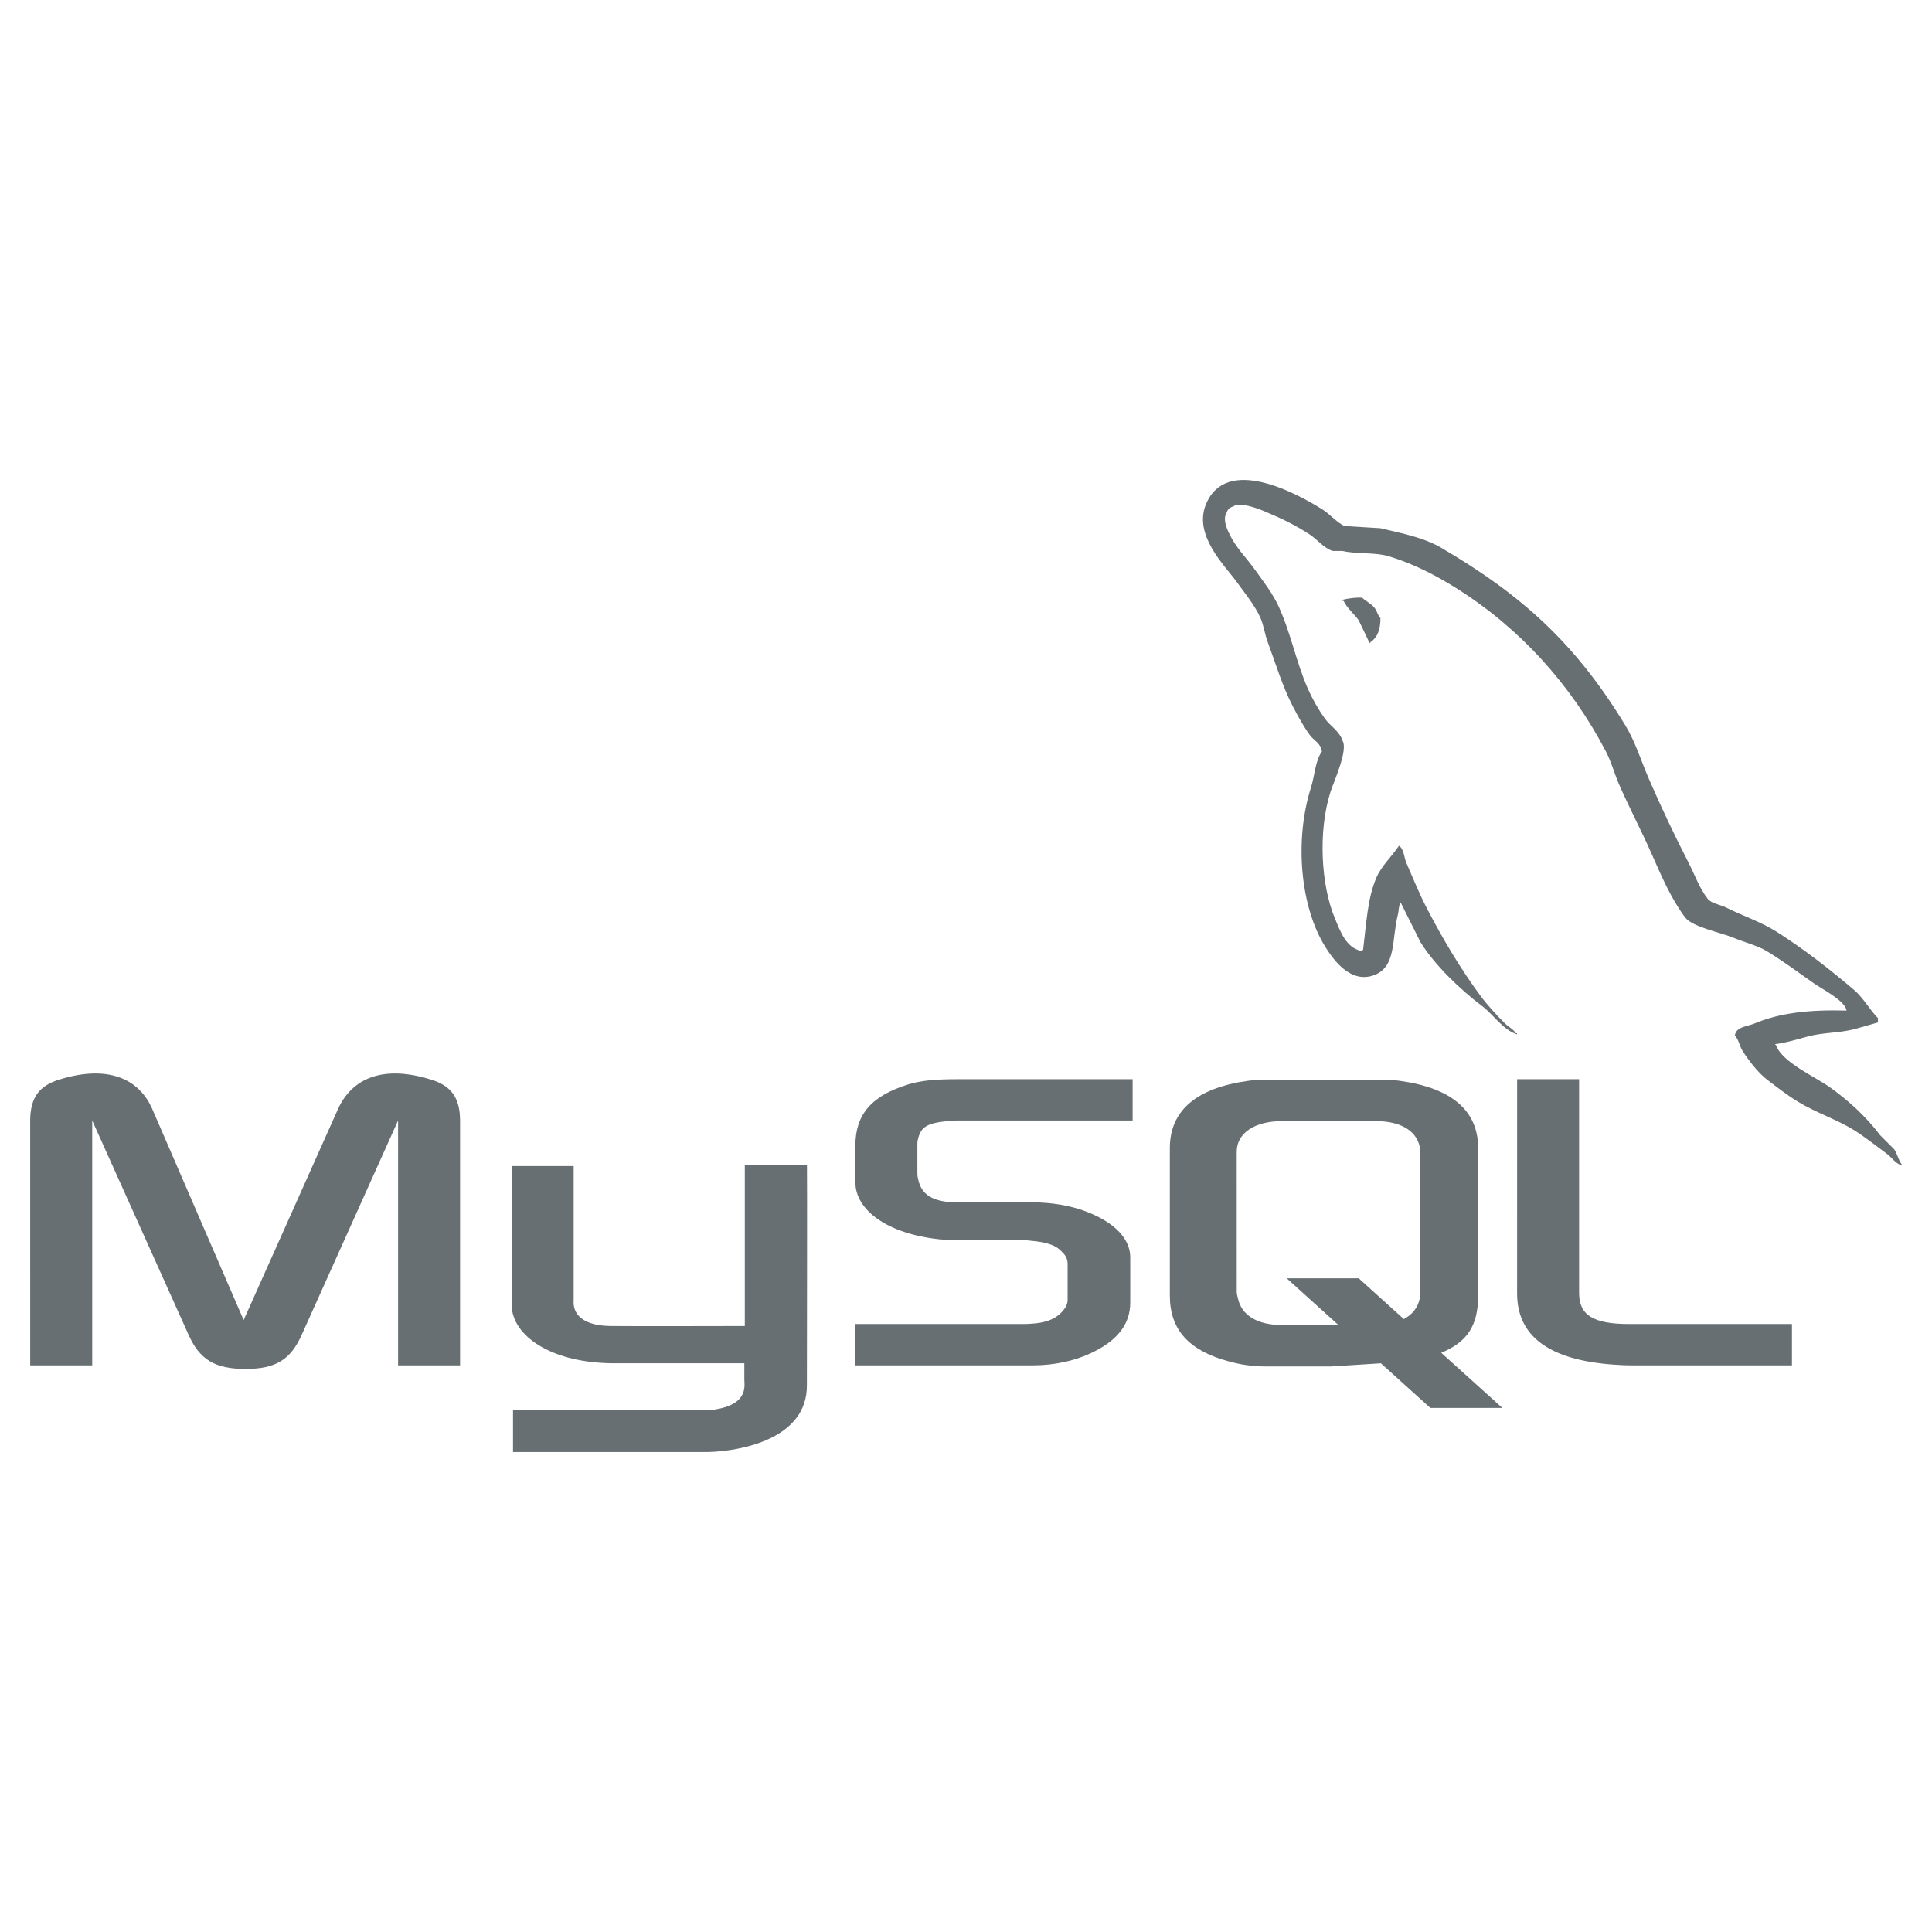
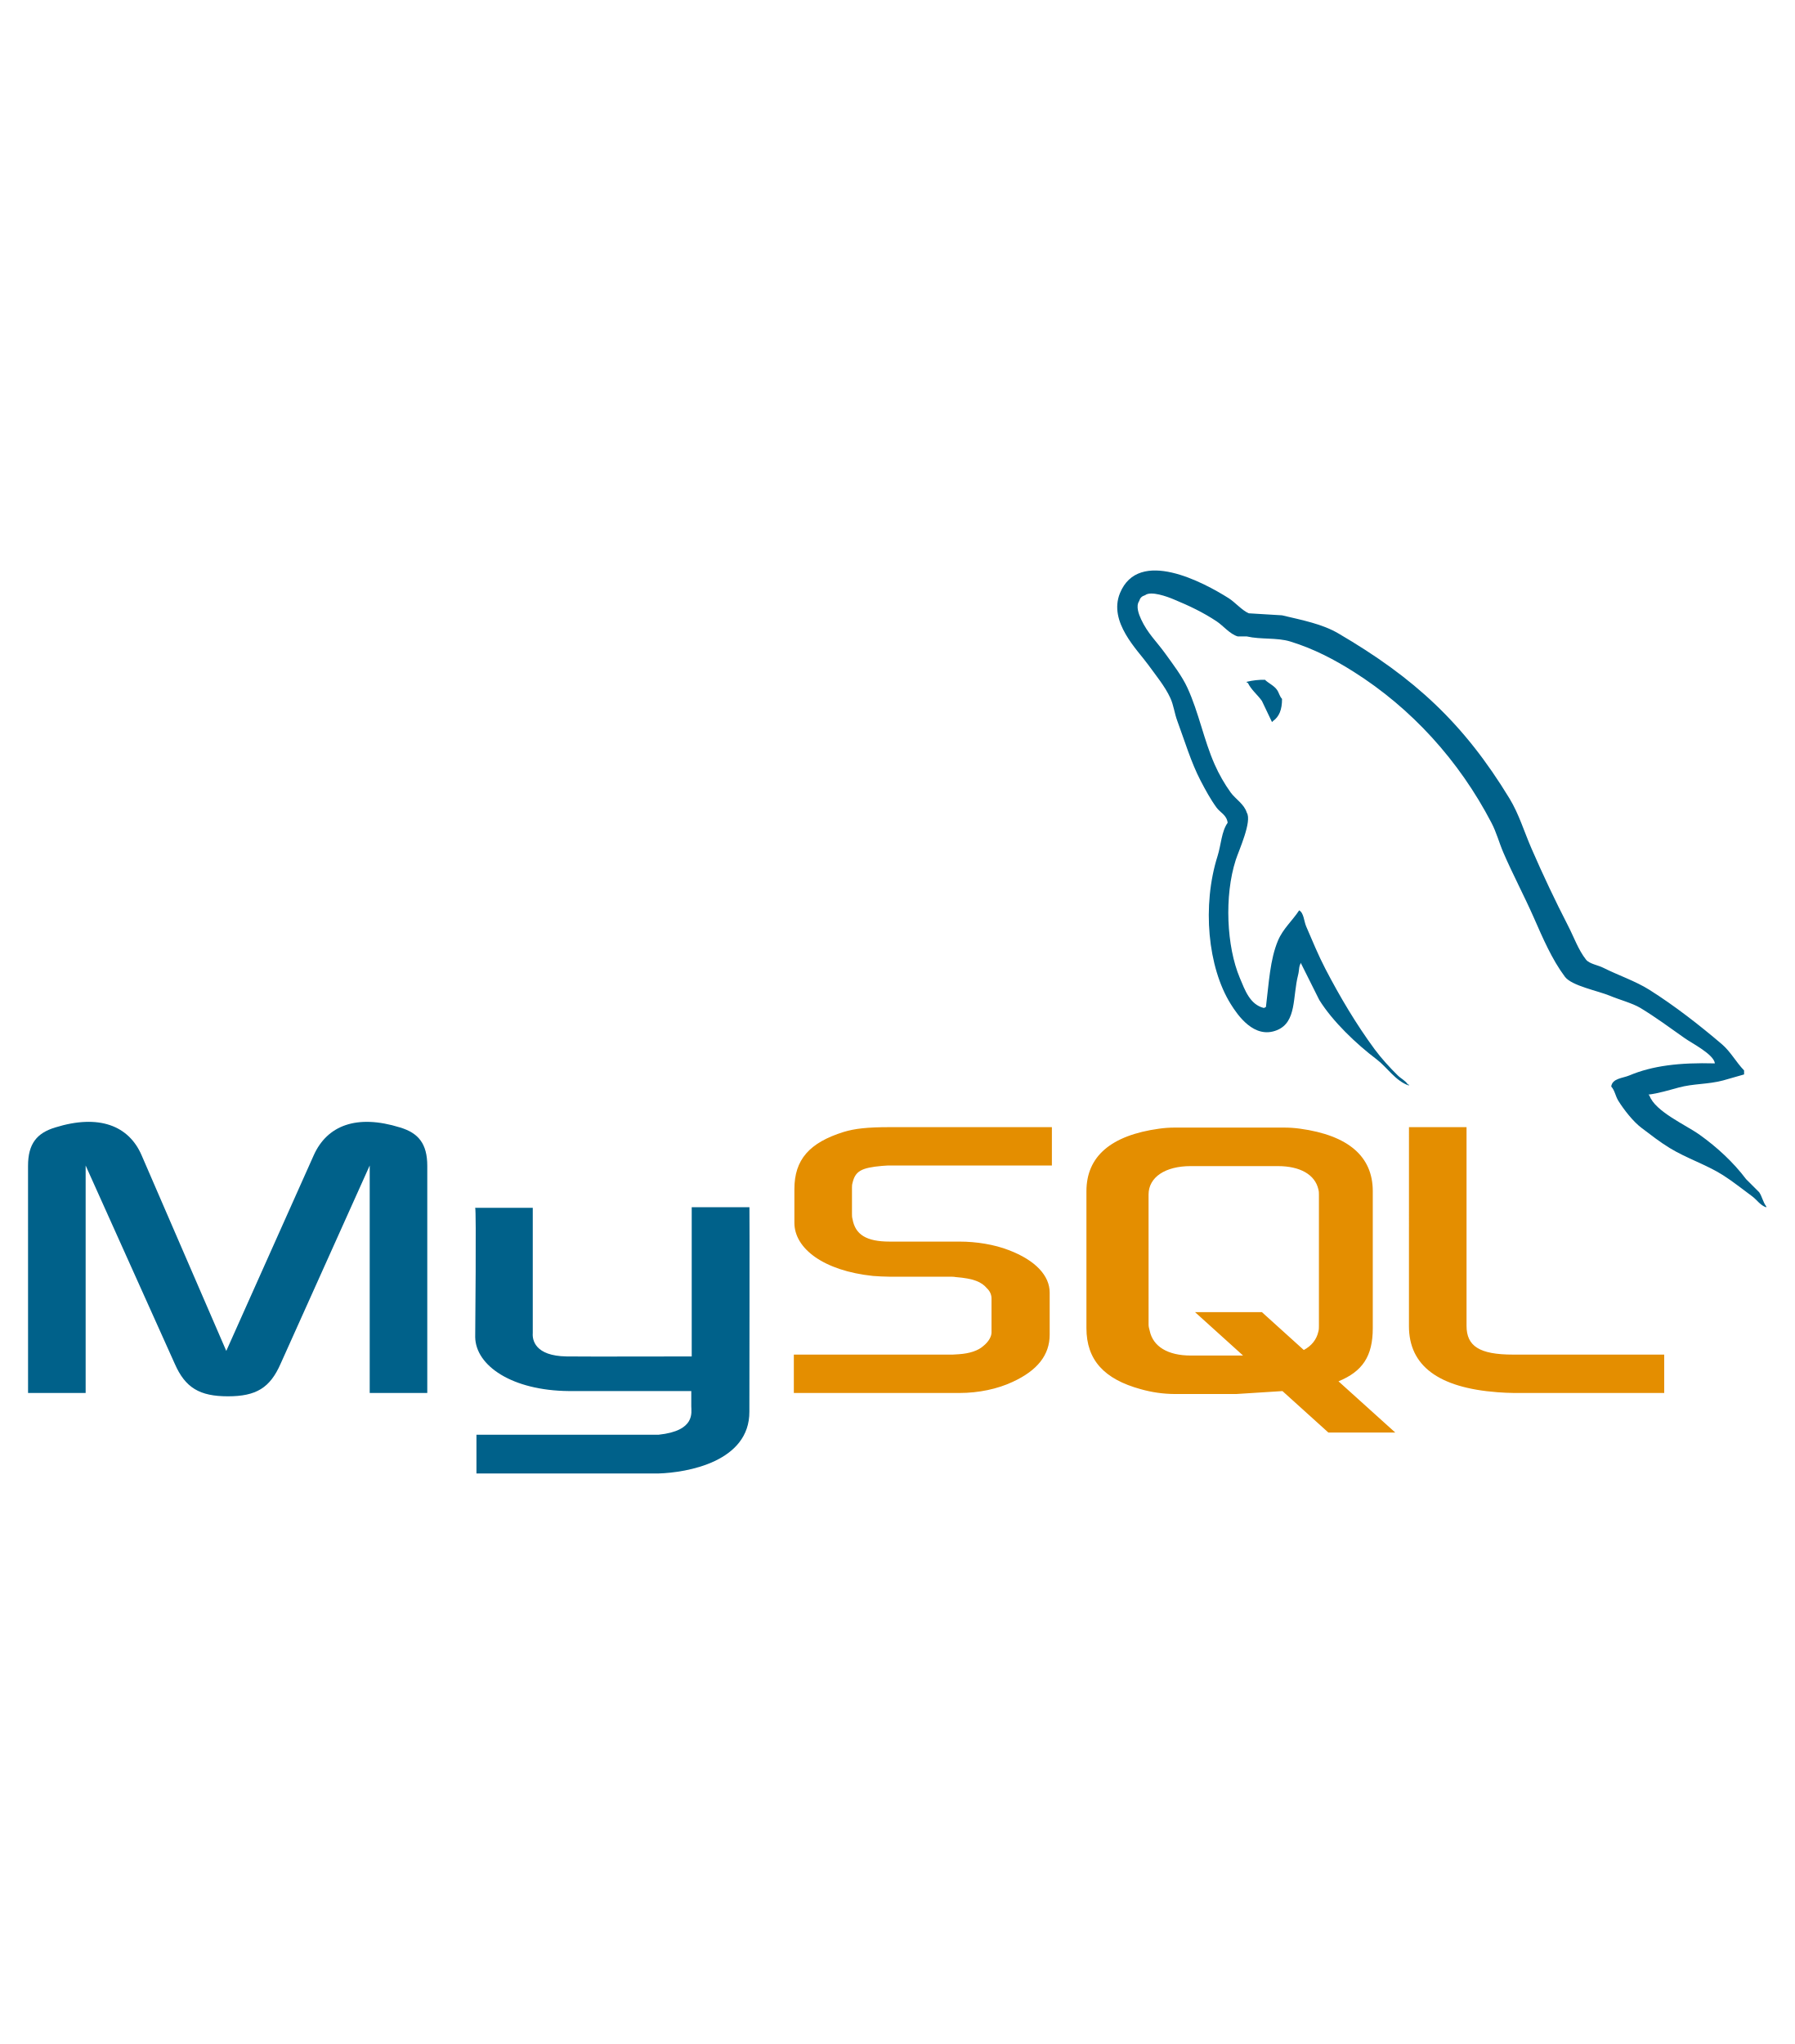
- <svg xmlns="http://www.w3.org/2000/svg" width="72" height="72" viewBox="0 0 82 82" fill="none">
-   <path d="M1.282 57.95H3.914V47.557L7.988 56.618C8.468 57.714 9.126 58.102 10.417 58.102C11.708 58.102 12.341 57.714 12.822 56.618L16.896 47.557V57.95H19.527V47.575C19.527 46.562 19.123 46.072 18.287 45.82C16.288 45.196 14.946 45.736 14.339 47.086L10.341 56.028L6.47 47.085C5.887 45.736 4.521 45.196 2.522 45.819C1.686 46.072 1.281 46.562 1.281 47.574L1.282 57.95ZM21.716 49.49H24.348V55.216C24.323 55.527 24.448 56.257 25.889 56.28C26.624 56.292 31.566 56.28 31.612 56.28V49.462H34.25C34.262 49.462 34.247 58.76 34.247 58.798C34.261 61.092 31.402 61.59 30.084 61.628H21.774V59.857C21.788 59.857 30.078 59.859 30.099 59.857C31.793 59.678 31.592 58.836 31.592 58.553V57.862H25.998C23.396 57.839 21.738 56.703 21.717 55.396C21.716 55.276 21.774 49.548 21.716 49.49Z" fill="#676F73" />
-   <path d="M36.279 57.95H43.846C44.732 57.95 45.593 57.764 46.276 57.444C47.414 56.921 47.971 56.213 47.971 55.284V53.361C47.971 52.602 47.339 51.892 46.098 51.421C45.44 51.167 44.63 51.033 43.845 51.033H40.656C39.593 51.033 39.087 50.713 38.961 50.005C38.936 49.92 38.936 49.853 38.936 49.768V48.57C38.936 48.503 38.936 48.435 38.961 48.351C39.087 47.811 39.366 47.659 40.303 47.575L40.556 47.558H48.072V45.804H40.682C39.62 45.804 39.063 45.871 38.557 46.023C36.988 46.513 36.304 47.288 36.304 48.638V50.173C36.304 51.354 37.646 52.367 39.898 52.603C40.151 52.619 40.404 52.637 40.657 52.637H43.39C43.492 52.637 43.593 52.637 43.669 52.653C44.504 52.72 44.858 52.873 45.112 53.176C45.177 53.236 45.228 53.309 45.263 53.39C45.298 53.472 45.315 53.559 45.313 53.648V55.183C45.313 55.368 45.187 55.605 44.934 55.807C44.707 56.01 44.327 56.145 43.821 56.179L43.542 56.196H36.279V57.95ZM64.39 54.896C64.39 56.701 65.731 57.713 68.439 57.916C68.692 57.933 68.945 57.95 69.198 57.95H76.056V56.196H69.148C67.604 56.196 67.022 55.807 67.022 54.879V45.803H64.391L64.39 54.896ZM49.651 54.987V48.732C49.651 47.143 50.767 46.179 52.973 45.874C53.208 45.841 53.445 45.824 53.683 45.824H58.679C58.933 45.824 59.161 45.84 59.414 45.874C61.62 46.179 62.737 47.142 62.737 48.732V54.987C62.737 56.278 62.263 56.967 61.17 57.417L63.764 59.757H60.707L58.61 57.863L56.498 57.997H53.683C53.16 57.994 52.639 57.92 52.136 57.777C50.462 57.321 49.651 56.442 49.651 54.987ZM52.491 54.836C52.491 54.92 52.516 55.005 52.542 55.106C52.694 55.834 53.379 56.239 54.418 56.239H56.809L54.613 54.256H57.669L59.584 55.986C59.938 55.797 60.17 55.51 60.251 55.141C60.276 55.056 60.276 54.971 60.276 54.887V48.885C60.276 48.818 60.276 48.733 60.251 48.648C60.099 47.972 59.414 47.584 58.4 47.584H54.417C53.252 47.584 52.49 48.091 52.49 48.885L52.491 54.836Z" fill="#676F73" />
-   <path d="M78.372 42.891C76.754 42.847 75.518 42.997 74.461 43.442C74.161 43.569 73.682 43.572 73.634 43.949C73.798 44.122 73.824 44.38 73.955 44.593C74.208 45.001 74.634 45.548 75.014 45.834C75.428 46.148 75.856 46.483 76.302 46.755C77.093 47.238 77.977 47.514 78.74 47.997C79.189 48.282 79.635 48.641 80.074 48.963C80.291 49.122 80.436 49.37 80.718 49.469V49.423C80.57 49.235 80.532 48.976 80.396 48.779L79.798 48.181C79.213 47.404 78.471 46.723 77.681 46.157C77.052 45.705 75.644 45.095 75.381 44.362L75.335 44.317C75.781 44.266 76.304 44.105 76.715 43.995C77.407 43.809 78.025 43.857 78.74 43.672L79.706 43.396V43.212C79.345 42.842 79.087 42.351 78.693 42.016C77.664 41.139 76.539 40.263 75.381 39.531C74.739 39.127 73.946 38.863 73.265 38.52C73.037 38.404 72.634 38.344 72.483 38.151C72.124 37.696 71.93 37.119 71.654 36.588C71.064 35.44 70.512 34.274 69.998 33.091C69.65 32.294 69.422 31.507 68.987 30.791C66.897 27.357 64.649 25.284 61.166 23.247C60.425 22.813 59.532 22.643 58.59 22.419L57.072 22.327C56.764 22.198 56.442 21.82 56.152 21.637C54.997 20.908 52.038 19.322 51.183 21.407C50.644 22.723 51.99 24.007 52.471 24.674C52.809 25.142 53.242 25.666 53.483 26.192C53.642 26.538 53.669 26.884 53.806 27.25C54.139 28.151 54.431 29.131 54.863 29.964C55.082 30.385 55.323 30.829 55.599 31.206C55.769 31.436 56.059 31.539 56.105 31.896C55.821 32.293 55.804 32.91 55.645 33.413C54.926 35.681 55.197 38.499 56.243 40.176C56.564 40.692 57.32 41.797 58.359 41.373C59.268 41.002 59.066 39.855 59.326 38.842C59.385 38.613 59.348 38.444 59.464 38.291V38.337L60.292 39.993C60.905 40.98 61.992 42.011 62.914 42.707C63.392 43.068 63.769 43.692 64.386 43.903V43.856H64.341C64.22 43.67 64.034 43.593 63.88 43.442C63.52 43.089 63.12 42.651 62.822 42.246C61.984 41.109 61.243 39.863 60.568 38.566C60.246 37.947 59.966 37.264 59.694 36.634C59.589 36.391 59.59 36.023 59.373 35.898C59.074 36.36 58.637 36.733 58.406 37.278C58.038 38.15 57.991 39.212 57.854 40.314L57.762 40.36C57.121 40.205 56.896 39.545 56.658 38.98C56.056 37.549 55.944 35.245 56.474 33.598C56.611 33.171 57.23 31.829 56.979 31.435C56.86 31.043 56.464 30.816 56.244 30.515C55.955 30.112 55.708 29.68 55.508 29.226C55.015 28.111 54.785 26.859 54.266 25.73C54.018 25.191 53.599 24.646 53.254 24.167C52.873 23.635 52.446 23.244 52.15 22.602C52.045 22.374 51.902 22.008 52.057 21.774C52.107 21.616 52.178 21.55 52.334 21.498C52.601 21.292 53.344 21.566 53.622 21.682C54.36 21.988 54.975 22.28 55.601 22.694C55.901 22.893 56.204 23.277 56.567 23.384H56.981C57.628 23.532 58.354 23.429 58.959 23.613C60.029 23.939 60.987 24.444 61.857 24.994C64.509 26.668 66.676 29.051 68.159 31.895C68.398 32.353 68.502 32.789 68.711 33.274C69.135 34.253 69.669 35.261 70.091 36.219C70.512 37.174 70.923 38.138 71.518 38.933C71.83 39.351 73.038 39.575 73.588 39.807C73.973 39.97 74.603 40.139 74.968 40.358C75.664 40.779 76.339 41.279 76.992 41.739C77.318 41.971 78.322 42.475 78.372 42.891ZM57.808 25.364C57.529 25.359 57.251 25.39 56.98 25.456V25.502H57.026C57.187 25.833 57.471 26.046 57.67 26.33L58.131 27.296L58.176 27.251C58.461 27.05 58.591 26.729 58.59 26.238C58.475 26.118 58.459 25.968 58.36 25.825C58.229 25.632 57.974 25.525 57.808 25.364Z" fill="#676F73" />
+ <svg xmlns="http://www.w3.org/2000/svg" width="72" height="82" viewBox="0 0 82 82" fill="none">
+   <path d="M1.282 57.95H3.914V47.557L7.988 56.618C8.468 57.714 9.126 58.102 10.417 58.102C11.708 58.102 12.341 57.714 12.822 56.618L16.896 47.557V57.95H19.527V47.575C19.527 46.562 19.123 46.072 18.287 45.82C16.288 45.196 14.946 45.736 14.339 47.086L10.341 56.028L6.47 47.085C5.887 45.736 4.521 45.196 2.522 45.819C1.686 46.072 1.281 46.562 1.281 47.574L1.282 57.95ZM21.716 49.49H24.348V55.216C24.323 55.527 24.448 56.257 25.889 56.28C26.624 56.292 31.566 56.28 31.612 56.28V49.462H34.25C34.262 49.462 34.247 58.76 34.247 58.798C34.261 61.092 31.402 61.59 30.084 61.628H21.774V59.857C21.788 59.857 30.078 59.859 30.099 59.857C31.793 59.678 31.592 58.836 31.592 58.553V57.862H25.998C23.396 57.839 21.738 56.703 21.717 55.396C21.716 55.276 21.774 49.548 21.716 49.49Z" fill="#00618A" />
+   <path d="M36.279 57.95H43.846C44.732 57.95 45.593 57.764 46.276 57.444C47.414 56.921 47.971 56.213 47.971 55.284V53.361C47.971 52.602 47.339 51.892 46.098 51.421C45.44 51.167 44.63 51.033 43.845 51.033H40.656C39.593 51.033 39.087 50.713 38.961 50.005C38.936 49.92 38.936 49.853 38.936 49.768V48.57C38.936 48.503 38.936 48.435 38.961 48.351C39.087 47.811 39.366 47.659 40.303 47.575L40.556 47.558H48.072V45.804H40.682C39.62 45.804 39.063 45.871 38.557 46.023C36.988 46.513 36.304 47.288 36.304 48.638V50.173C36.304 51.354 37.646 52.367 39.898 52.603C40.151 52.619 40.404 52.637 40.657 52.637H43.39C43.492 52.637 43.593 52.637 43.669 52.653C44.504 52.72 44.858 52.873 45.112 53.176C45.177 53.236 45.228 53.309 45.263 53.39C45.298 53.472 45.315 53.559 45.313 53.648V55.183C45.313 55.368 45.187 55.605 44.934 55.807C44.707 56.01 44.327 56.145 43.821 56.179L43.542 56.196H36.279V57.95ZM64.39 54.896C64.39 56.701 65.731 57.713 68.439 57.916C68.692 57.933 68.945 57.95 69.198 57.95H76.056V56.196H69.148C67.604 56.196 67.022 55.807 67.022 54.879V45.803H64.391L64.39 54.896ZM49.651 54.987V48.732C49.651 47.143 50.767 46.179 52.973 45.874C53.208 45.841 53.445 45.824 53.683 45.824H58.679C58.933 45.824 59.161 45.84 59.414 45.874C61.62 46.179 62.737 47.142 62.737 48.732V54.987C62.737 56.278 62.263 56.967 61.17 57.417L63.764 59.757H60.707L58.61 57.863L56.498 57.997H53.683C53.16 57.994 52.639 57.92 52.136 57.777C50.462 57.321 49.651 56.442 49.651 54.987ZM52.491 54.836C52.491 54.92 52.516 55.005 52.542 55.106C52.694 55.834 53.379 56.239 54.418 56.239H56.809L54.613 54.256H57.669L59.584 55.986C59.938 55.797 60.17 55.51 60.251 55.141C60.276 55.056 60.276 54.971 60.276 54.887V48.885C60.276 48.818 60.276 48.733 60.251 48.648C60.099 47.972 59.414 47.584 58.4 47.584H54.417C53.252 47.584 52.49 48.091 52.49 48.885L52.491 54.836Z" fill="#E48E00" />
+   <path d="M78.372 42.891C76.754 42.847 75.518 42.997 74.461 43.442C74.161 43.569 73.682 43.572 73.634 43.949C73.798 44.122 73.824 44.38 73.955 44.593C74.208 45.001 74.634 45.548 75.014 45.834C75.428 46.148 75.856 46.483 76.302 46.755C77.093 47.238 77.977 47.514 78.74 47.997C79.189 48.282 79.635 48.641 80.074 48.963C80.291 49.122 80.436 49.37 80.718 49.469V49.423C80.57 49.235 80.532 48.976 80.396 48.779L79.798 48.181C79.213 47.404 78.471 46.723 77.681 46.157C77.052 45.705 75.644 45.095 75.381 44.362L75.335 44.317C75.781 44.266 76.304 44.105 76.715 43.995C77.407 43.809 78.025 43.857 78.74 43.672L79.706 43.396V43.212C79.345 42.842 79.087 42.351 78.693 42.016C77.664 41.139 76.539 40.263 75.381 39.531C74.739 39.127 73.946 38.863 73.265 38.52C73.037 38.404 72.634 38.344 72.483 38.151C72.124 37.696 71.93 37.119 71.654 36.588C71.064 35.44 70.512 34.274 69.998 33.091C69.65 32.294 69.422 31.507 68.987 30.791C66.897 27.357 64.649 25.284 61.166 23.247C60.425 22.813 59.532 22.643 58.59 22.419L57.072 22.327C56.764 22.198 56.442 21.82 56.152 21.637C54.997 20.908 52.038 19.322 51.183 21.407C50.644 22.723 51.99 24.007 52.471 24.674C52.809 25.142 53.242 25.666 53.483 26.192C53.642 26.538 53.669 26.884 53.806 27.25C54.139 28.151 54.431 29.131 54.863 29.964C55.082 30.385 55.323 30.829 55.599 31.206C55.769 31.436 56.059 31.539 56.105 31.896C55.821 32.293 55.804 32.91 55.645 33.413C54.926 35.681 55.197 38.499 56.243 40.176C56.564 40.692 57.32 41.797 58.359 41.373C59.268 41.002 59.066 39.855 59.326 38.842C59.385 38.613 59.348 38.444 59.464 38.291V38.337L60.292 39.993C60.905 40.98 61.992 42.011 62.914 42.707C63.392 43.068 63.769 43.692 64.386 43.903V43.856H64.341C64.22 43.67 64.034 43.593 63.88 43.442C63.52 43.089 63.12 42.651 62.822 42.246C61.984 41.109 61.243 39.863 60.568 38.566C60.246 37.947 59.966 37.264 59.694 36.634C59.589 36.391 59.59 36.023 59.373 35.898C59.074 36.36 58.637 36.733 58.406 37.278C58.038 38.15 57.991 39.212 57.854 40.314L57.762 40.36C57.121 40.205 56.896 39.545 56.658 38.98C56.056 37.549 55.944 35.245 56.474 33.598C56.611 33.171 57.23 31.829 56.979 31.435C56.86 31.043 56.464 30.816 56.244 30.515C55.955 30.112 55.708 29.68 55.508 29.226C55.015 28.111 54.785 26.859 54.266 25.73C54.018 25.191 53.599 24.646 53.254 24.167C52.873 23.635 52.446 23.244 52.15 22.602C52.045 22.374 51.902 22.008 52.057 21.774C52.107 21.616 52.178 21.55 52.334 21.498C52.601 21.292 53.344 21.566 53.622 21.682C54.36 21.988 54.975 22.28 55.601 22.694C55.901 22.893 56.204 23.277 56.567 23.384H56.981C57.628 23.532 58.354 23.429 58.959 23.613C60.029 23.939 60.987 24.444 61.857 24.994C64.509 26.668 66.676 29.051 68.159 31.895C68.398 32.353 68.502 32.789 68.711 33.274C69.135 34.253 69.669 35.261 70.091 36.219C70.512 37.174 70.923 38.138 71.518 38.933C71.83 39.351 73.038 39.575 73.588 39.807C73.973 39.97 74.603 40.139 74.968 40.358C75.664 40.779 76.339 41.279 76.992 41.739C77.318 41.971 78.322 42.475 78.372 42.891ZM57.808 25.364C57.529 25.359 57.251 25.39 56.98 25.456V25.502H57.026C57.187 25.833 57.471 26.046 57.67 26.33L58.131 27.296L58.176 27.251C58.461 27.05 58.591 26.729 58.59 26.238C58.475 26.118 58.459 25.968 58.36 25.825C58.229 25.632 57.974 25.525 57.808 25.364Z" fill="#00618A" />
</svg>
